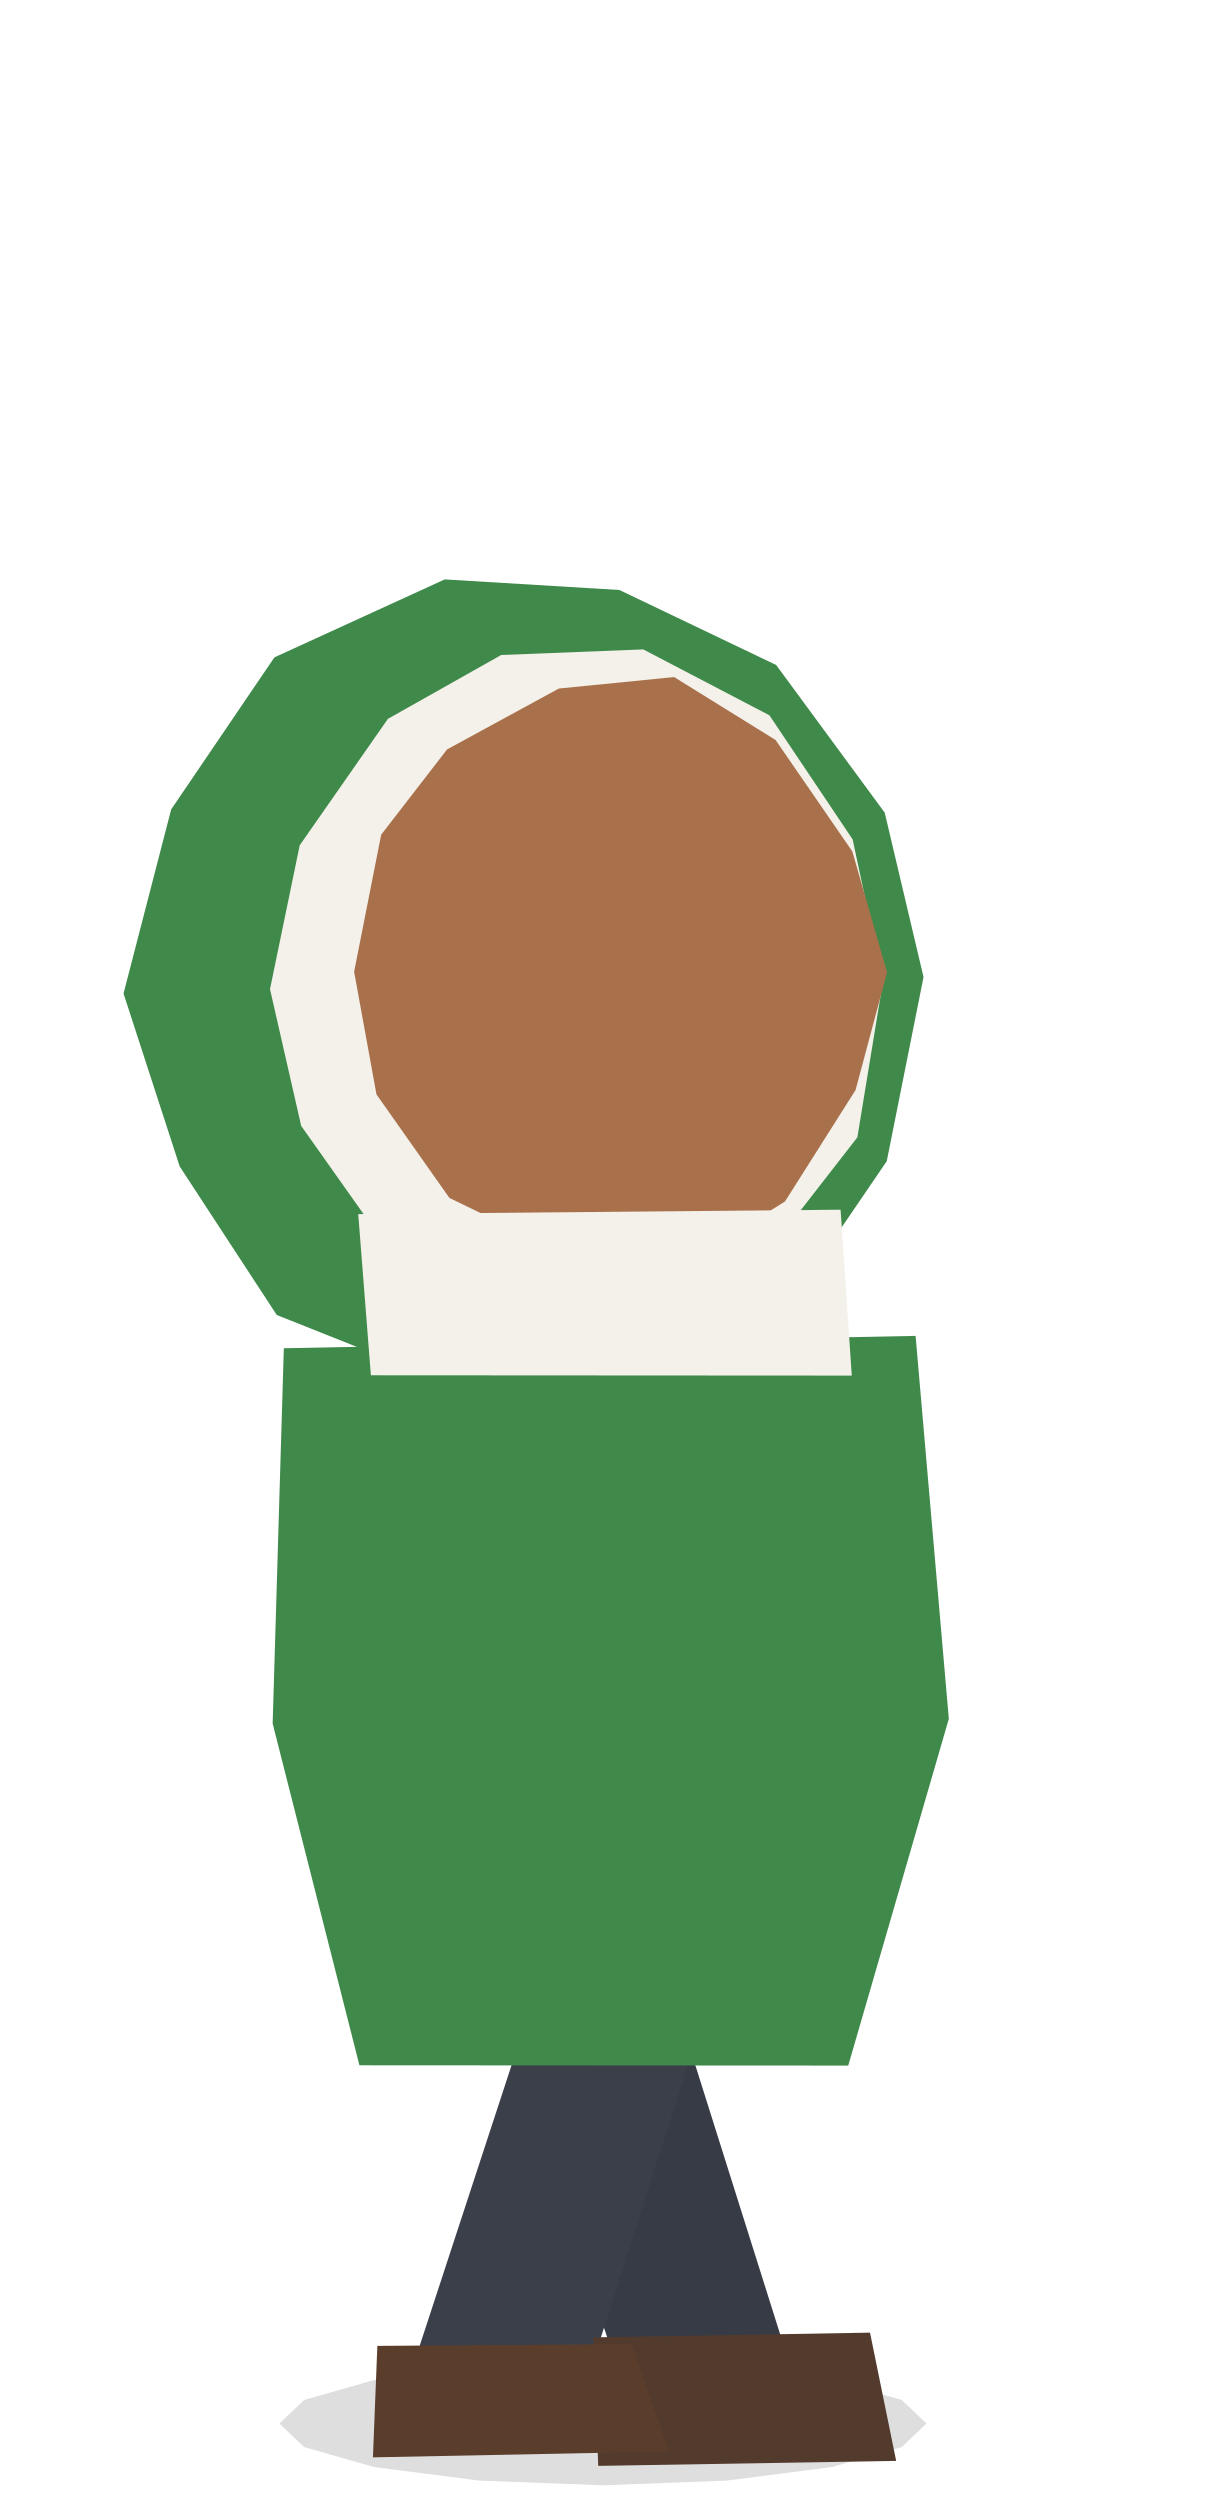
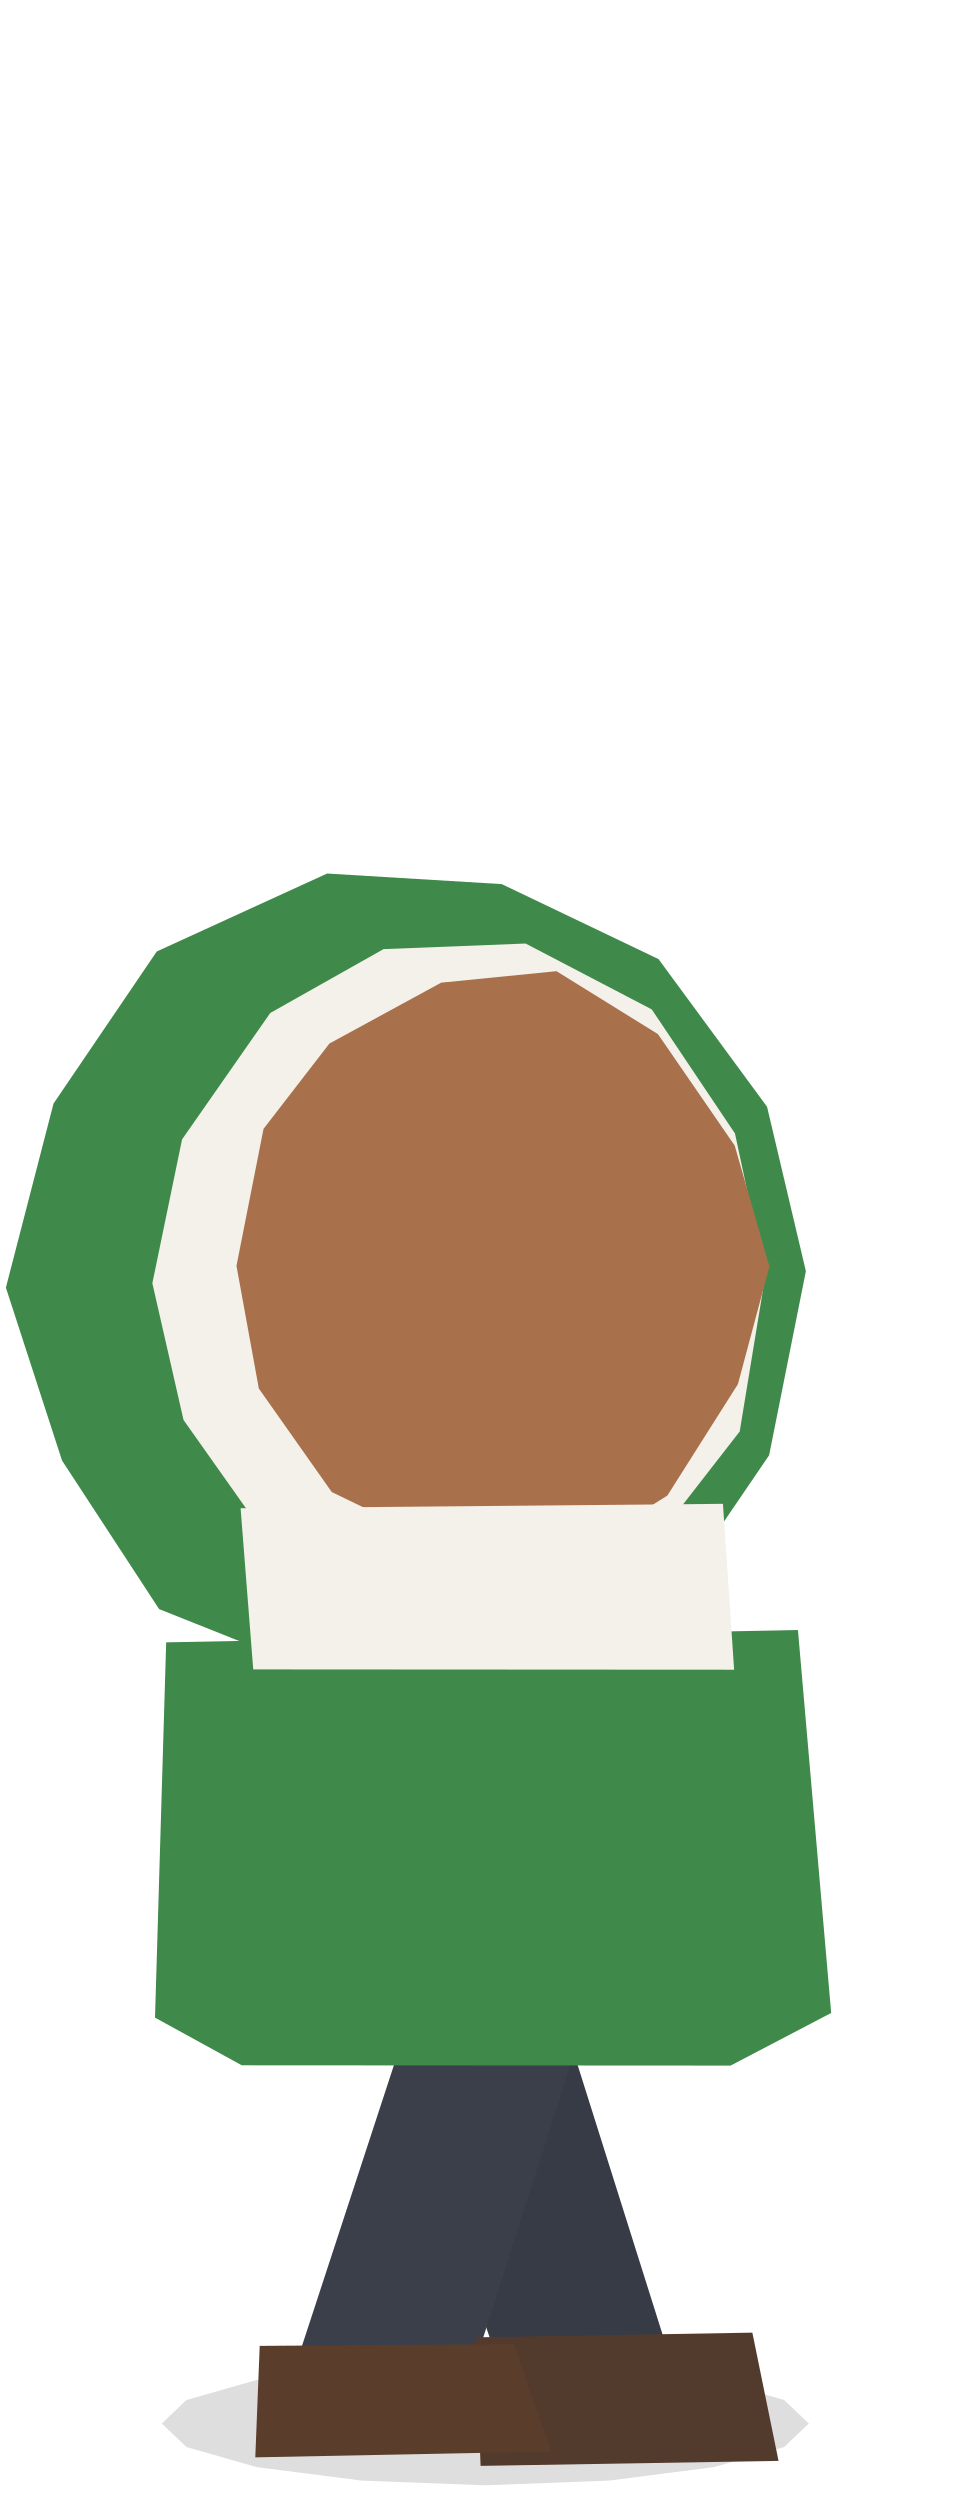
- <svg xmlns="http://www.w3.org/2000/svg" width="123" height="255" viewBox="0 0 41 85">
-   <polygon points="31.50,82.40 30.66,83.20 28.28,83.88 24.71,84.34 20.50,84.50 16.29,84.34 12.72,83.88 10.34,83.20 9.50,82.40 10.34,81.60 12.72,80.92 16.29,80.46 20.50,80.30 24.71,80.46 28.28,80.92 30.66,81.60" fill="#2B2A33" opacity="0.16" />
-   <polygon points="14.31,60.69 20.78,61.14 27.45,82.30 21.50,82.00" fill="#373B46" />
-   <polygon points="20.33,61.25 26.24,61.30 19.53,82.29 13.57,81.89" fill="#3A3F4A" />
-   <polygon points="20.17,79.47 29.58,79.31 30.47,83.67 20.34,83.84" fill="#523A2C" />
-   <polygon points="12.83,79.76 21.47,79.70 22.74,83.35 12.68,83.55" fill="#5A3E2B" />
-   <polygon points="9.65,45.84 31.13,45.42 32.26,58.44 28.84,70.23 12.22,70.22 9.27,58.60" fill="#3F8A4A" />
-   <polygon points="17.57,39.73 24.23,40.22 23.66,46.57 17.34,46.61" fill="#A9714B" />
-   <polygon points="31.40,33.22 30.15,39.48 26.68,44.57 20.88,47.27 15.16,47.00 9.41,44.71 6.11,39.66 4.20,33.78 5.82,27.52 9.33,22.35 15.12,19.70 21.06,20.06 26.39,22.61 30.08,27.63" fill="#3F8A4A" />
-   <polygon points="30.02,33.37 29.15,38.67 26.15,42.53 21.70,44.70 17.34,44.95 13.12,42.35 10.24,38.28 9.18,33.63 10.19,28.74 13.19,24.44 17.04,22.27 21.87,22.08 26.16,24.32 28.99,28.54" fill="#F4F1EA" />
-   <polygon points="30.16,33.06 29.09,37.06 26.69,40.85 23.26,43.00 18.91,42.49 15.28,40.73 12.80,37.21 12.04,33.04 12.96,28.38 15.20,25.48 19.00,23.41 22.92,23.02 26.37,25.16 28.98,28.95" fill="#A9714B" />
-   <polygon points="12.18,41.28 28.58,41.13 28.96,46.77 12.61,46.76" fill="#F4F1EA" />
+ <svg xmlns="http://www.w3.org/2000/svg" width="99" height="255" viewBox="0 0 33 85">
+   <polygon points="27.50,82.40 26.66,83.20 24.28,83.88 20.71,84.34 16.50,84.50 12.29,84.34 8.72,83.88 6.34,83.20 5.50,82.40 6.34,81.60 8.72,80.92 12.29,80.46 16.50,80.30 20.71,80.46 24.28,80.92 26.66,81.60" fill="#2B2A33" opacity="0.16" />
+   <polygon points="10.31,60.69 16.78,61.14 23.45,82.30 17.50,82.00" fill="#373B46" />
+   <polygon points="16.33,61.25 22.24,61.30 15.53,82.29 9.57,81.89" fill="#3A3F4A" />
+   <polygon points="16.17,79.47 25.58,79.31 26.47,83.67 16.34,83.84" fill="#523A2C" />
+   <polygon points="8.83,79.76 17.47,79.70 18.74,83.35 8.68,83.55" fill="#5A3E2B" />
+   <polygon points="5.65,55.84 27.13,55.42 28.26,68.44 24.84,70.23 8.22,70.22 5.27,68.60" fill="#3F8A4A" />
+   <polygon points="13.57,49.73 20.23,50.22 19.66,56.57 13.34,56.61" fill="#A9714B" />
+   <polygon points="27.40,43.22 26.15,49.48 22.68,54.57 16.88,57.27 11.16,57.00 5.41,54.71 2.11,49.66 0.20,43.78 1.82,37.52 5.33,32.35 11.12,29.70 17.06,30.06 22.39,32.61 26.08,37.63" fill="#3F8A4A" />
+   <polygon points="26.02,43.37 25.15,48.67 22.15,52.53 17.70,54.70 13.34,54.95 9.12,52.35 6.24,48.28 5.18,43.63 6.19,38.74 9.19,34.44 13.04,32.27 17.87,32.08 22.16,34.32 24.99,38.54" fill="#F4F1EA" />
+   <polygon points="26.16,43.06 25.09,47.06 22.69,50.85 19.26,53.00 14.91,52.49 11.28,50.73 8.80,47.21 8.04,43.04 8.96,38.38 11.20,35.48 15.00,33.41 18.92,33.02 22.37,35.16 24.98,38.95" fill="#A9714B" />
+   <polygon points="8.18,51.28 24.58,51.13 24.96,56.77 8.61,56.76" fill="#F4F1EA" />
</svg>
